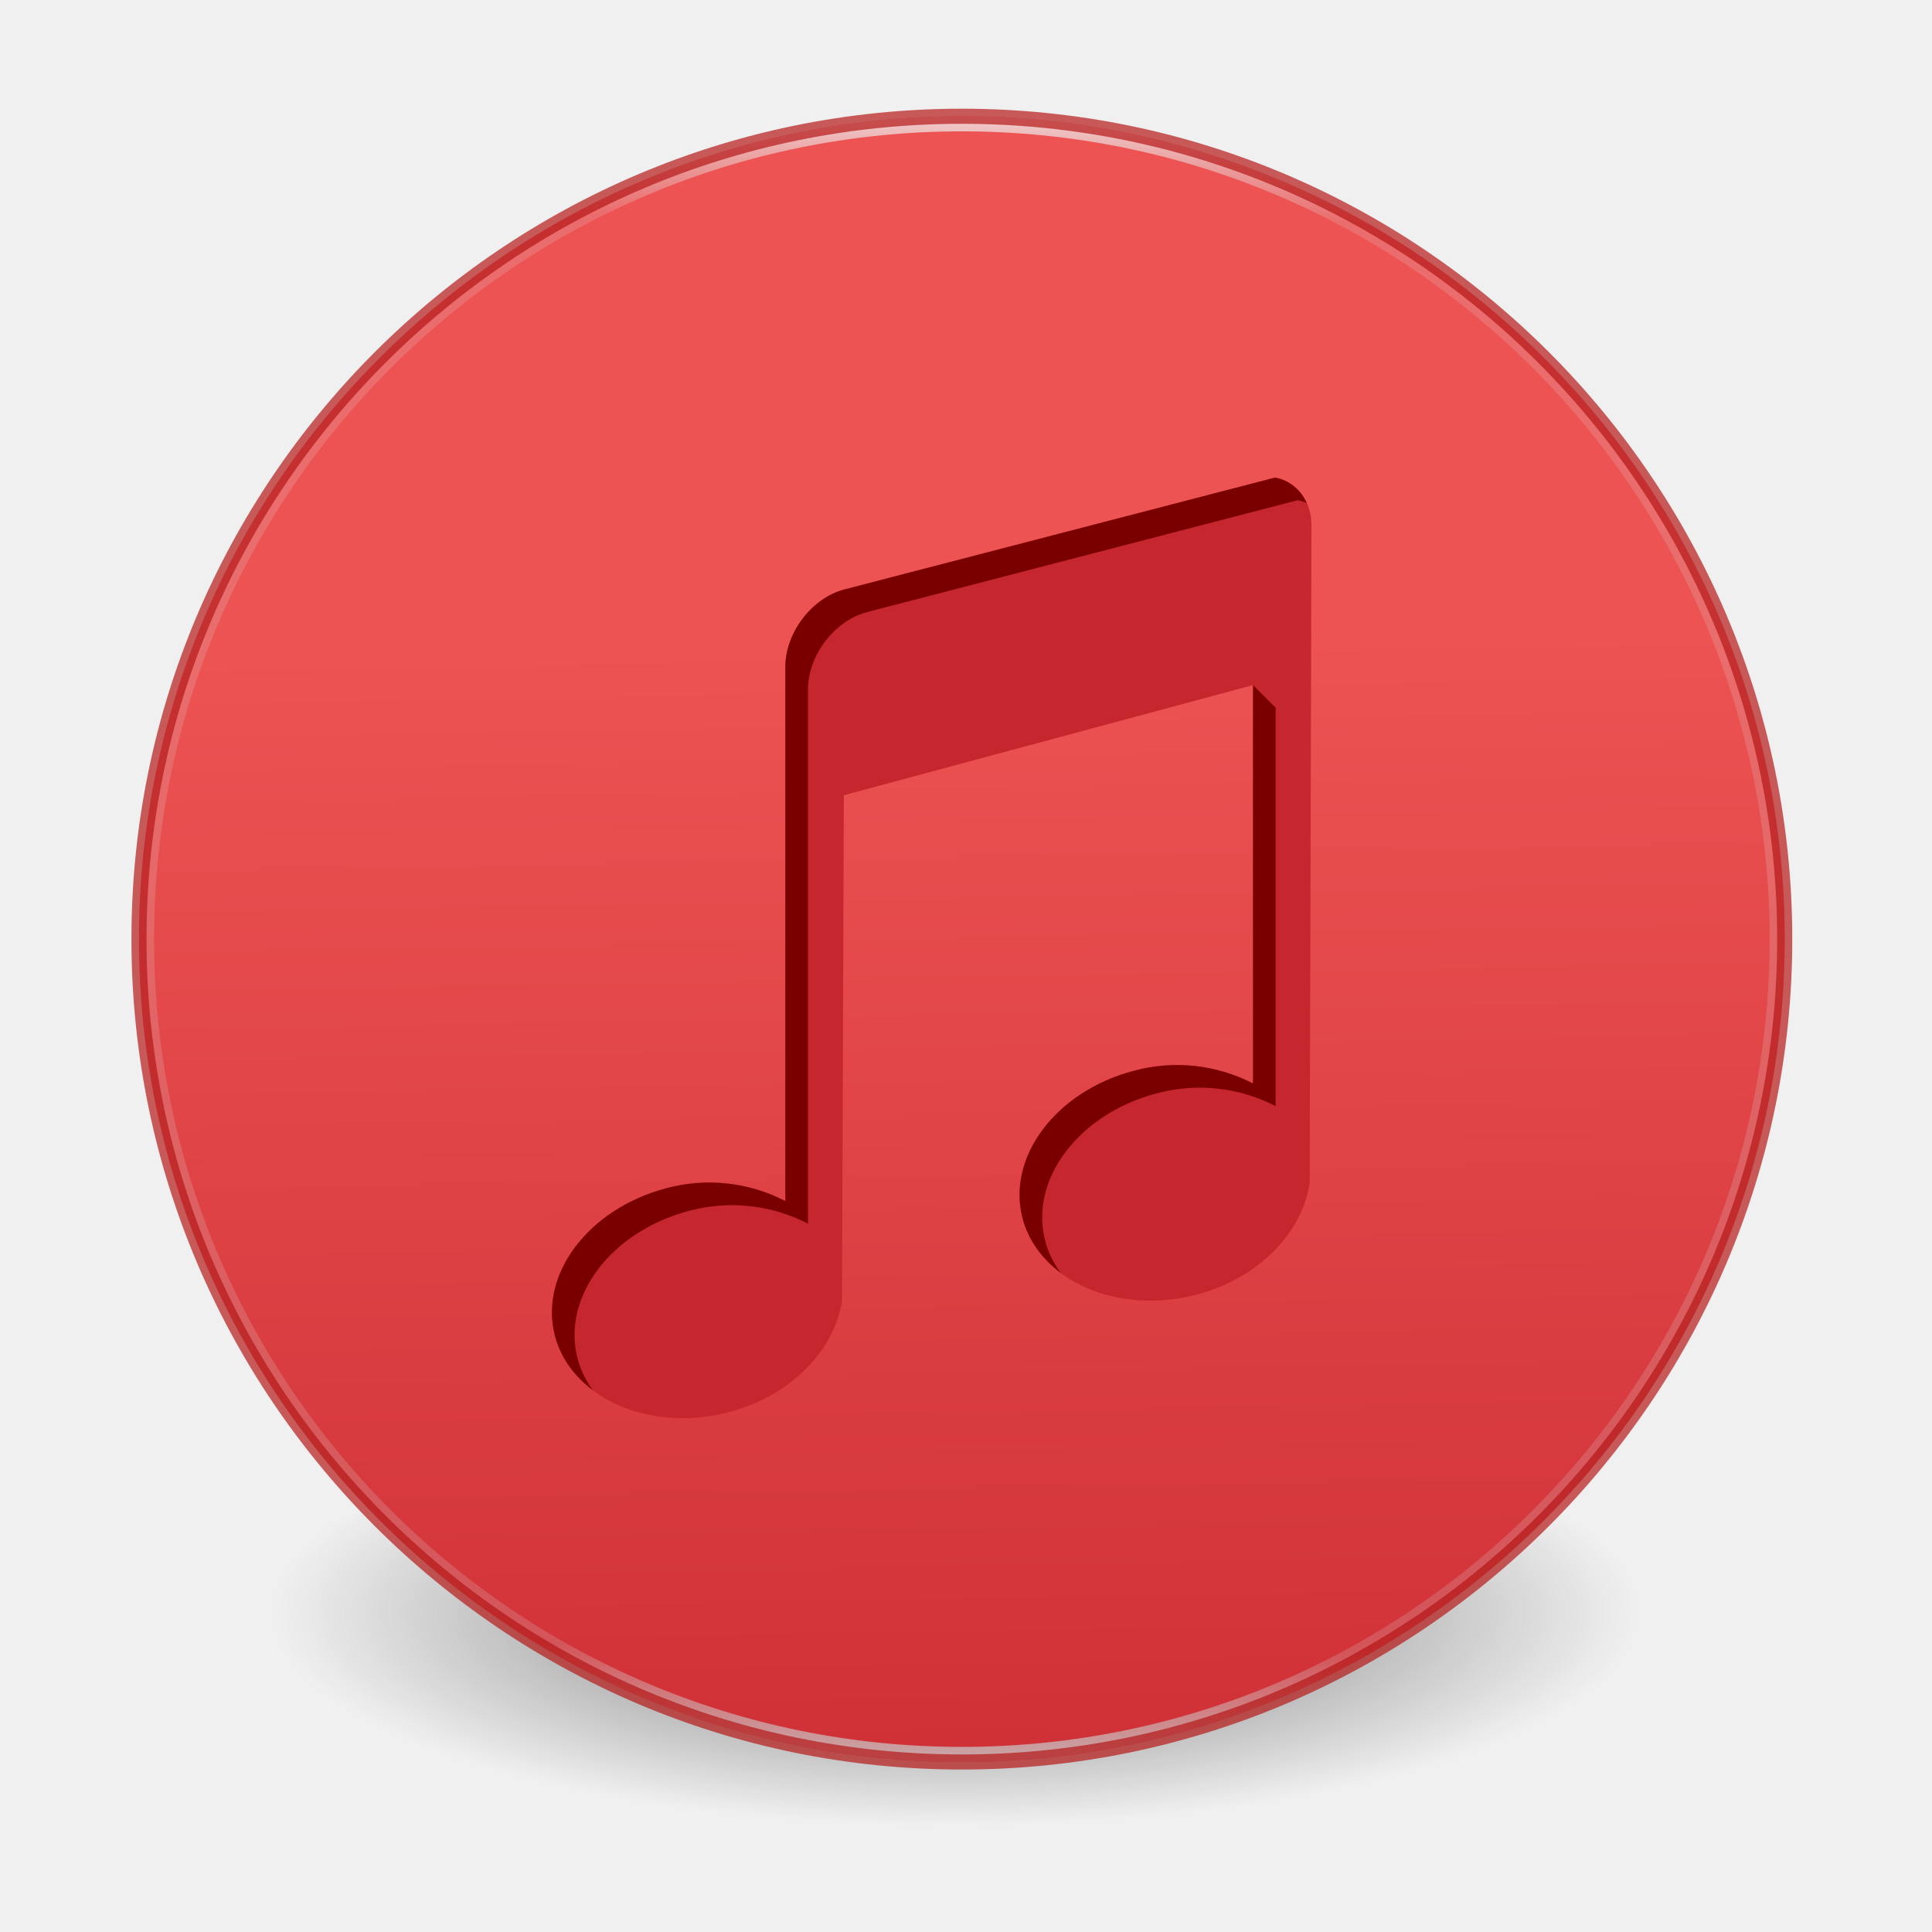
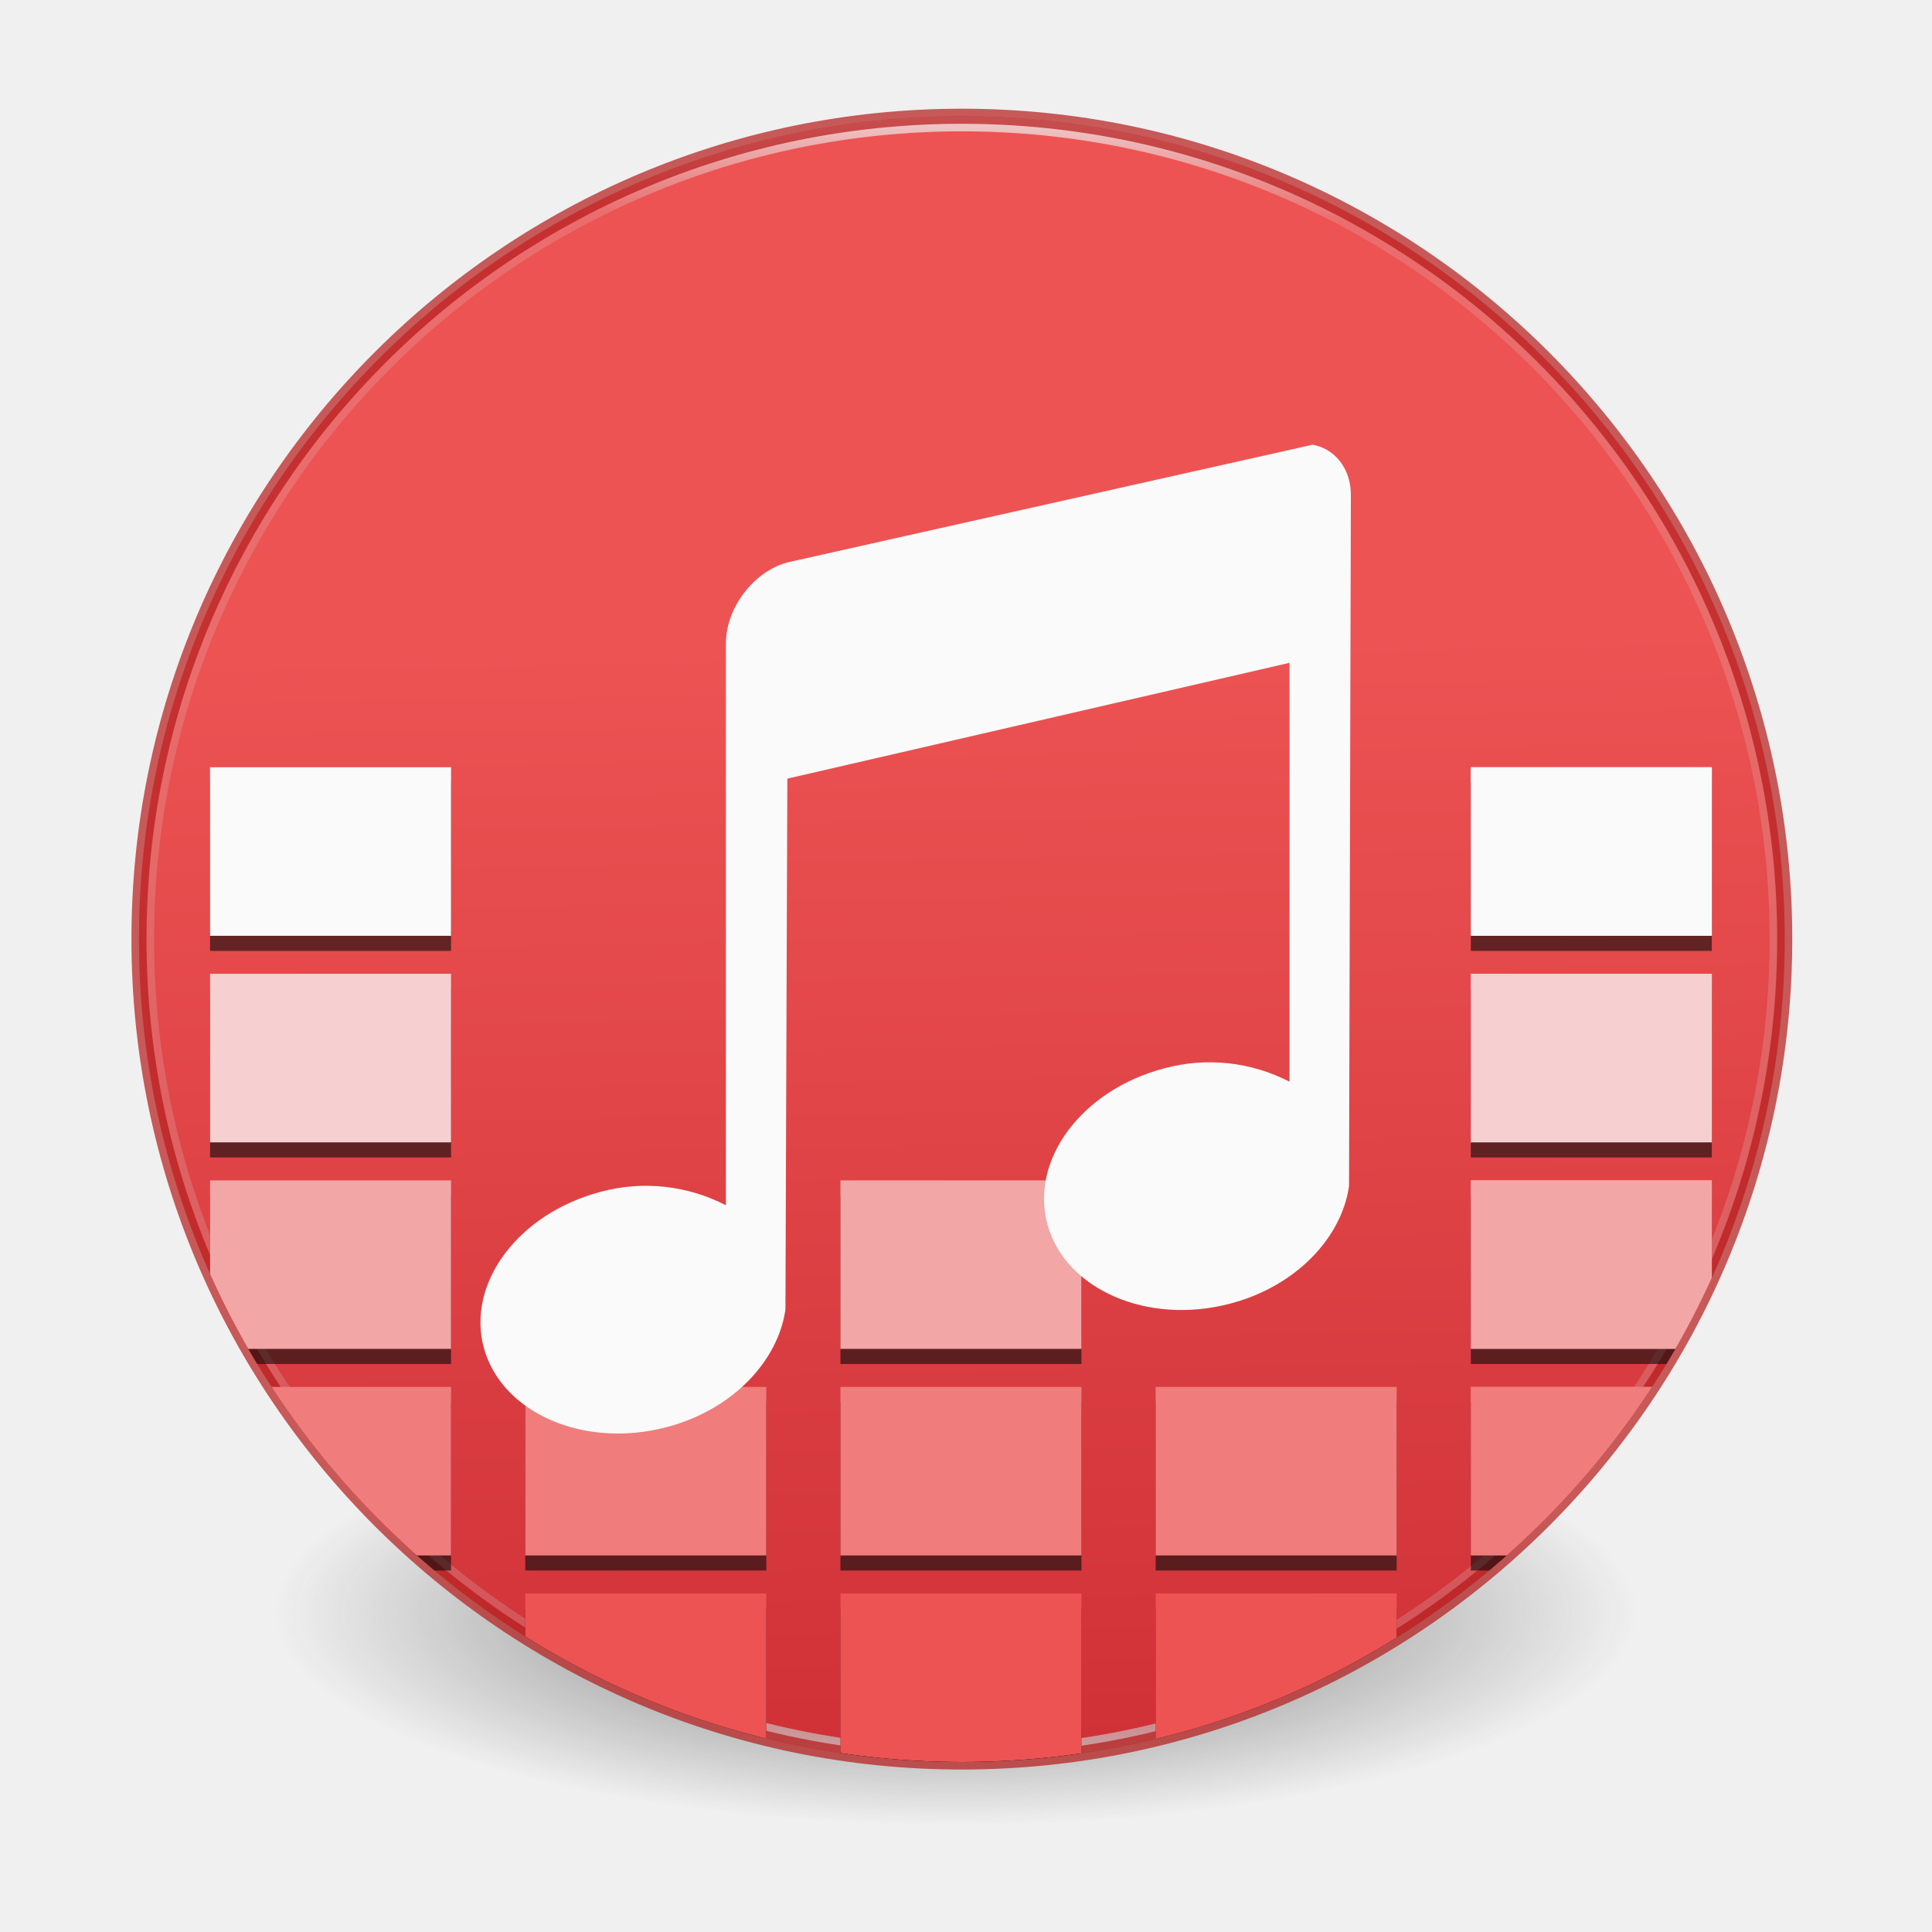
<svg xmlns="http://www.w3.org/2000/svg" xmlns:xlink="http://www.w3.org/1999/xlink" height="128" width="128" version="1.1" id="svg50">
  <defs id="defs32">
    <linearGradient id="linearGradient1023">
      <stop style="stop-color:#f3f3f3;stop-opacity:0.841" offset="0" id="stop1019" />
      <stop id="stop1029" offset="0.069" style="stop-color:#e1e1e1;stop-opacity:0.176" />
      <stop id="stop1027" offset="0.937" style="stop-color:#d6d6d6;stop-opacity:0.206" />
      <stop style="stop-color:#c7c7c7;stop-opacity:0.753" offset="1" id="stop1021" />
    </linearGradient>
    <linearGradient id="linearGradient959">
      <stop style="stop-color:#c6262e;stop-opacity:1" offset="0" id="stop955" />
      <stop style="stop-color:#ed5353;stop-opacity:1" offset="1" id="stop957" />
    </linearGradient>
    <linearGradient gradientTransform="matrix(1.25,0,0,-1.25,-95.37005,-59.90879)" id="g-9" y2="-229.75" gradientUnits="userSpaceOnUse" x2="81.37" y1="-161.75" x1="81.37">
      <stop stop-color="#60d36b" offset="0" id="stop2725" />
      <stop stop-color="#27b43d" offset="1" id="stop2727" />
    </linearGradient>
    <linearGradient gradientTransform="matrix(1.25,0,0,-1.25,-95.37005,-59.90879)" id="g" y2="-229.75" gradientUnits="userSpaceOnUse" x2="81.37" y1="-161.75" x1="81.37">
      <stop stop-color="#60d36b" offset="0" id="stop2720" />
      <stop stop-color="#27b43d" offset="1" id="stop2722" />
    </linearGradient>
    <radialGradient id="asc" fx="-22.446" gradientUnits="userSpaceOnUse" cy="8.26" cx="-19.78" gradientTransform="matrix(0,16,-13.75,-5.5063e-6,178.58,274.47)" r="20">
      <stop stop-color="#ffcd7d" offset="0" id="stop2" />
      <stop stop-color="#fc8f36" offset=".262" id="stop4" />
      <stop stop-color="#e23a0e" offset=".705" id="stop6" />
      <stop stop-color="#ac441f" offset="1" id="stop8" />
    </radialGradient>
    <radialGradient id="a" gradientUnits="userSpaceOnUse" cy="186.17" cx="99.157" gradientTransform="matrix(0.7201966,0,0,0.2250113,-8.114001,64.91993)" r="62.769">
      <stop stop-color="#3d3d3d" offset="0" id="stop11" />
      <stop stop-color="#686868" stop-opacity=".498" offset=".5" id="stop13" />
      <stop stop-color="#686868" stop-opacity="0" offset="1" id="stop15" />
    </radialGradient>
    <linearGradient id="d" y2="53.699" gradientUnits="userSpaceOnUse" x2="64.034" gradientTransform="translate(-2.033506,73.29972)" y1="-49.85" x1="64.775">
      <stop stop-color="#fff" offset="0" id="stop18" />
      <stop stop-color="#fff" stop-opacity=".235" offset=".408" id="stop20" />
      <stop stop-color="#fff" stop-opacity=".157" offset=".841" id="stop22" />
      <stop stop-color="#fff" stop-opacity=".392" offset="1" id="stop24" />
    </linearGradient>
    <linearGradient id="c" y2="34" gradientUnits="userSpaceOnUse" x2="70" y1="-33.37" x1="70" gradientTransform="translate(0,64)">
      <stop stop-color="#fff5ef" offset="0" id="stop27" />
      <stop stop-color="#fef8dd" offset="1" id="stop29" />
    </linearGradient>
    <radialGradient r="27.5" gradientTransform="matrix(0 1.3006 -1.3006 0 94.036 165.84)" cx="32" cy="4.342" gradientUnits="userSpaceOnUse" id="a-3">
      <stop id="stop2380" offset="0" stop-color="#fafafa" />
      <stop id="stop2382" offset="1" stop-color="#e1e1e1" />
    </radialGradient>
    <radialGradient r="55.725" gradientTransform="matrix(3.8645 .00040547 1.7084e-7 3.8688 -78.822 93.571)" cx="27.484" cy="-9.084" gradientUnits="userSpaceOnUse" xlink:href="#a-3" id="radialGradient12065" />
    <radialGradient r="55.725" gradientTransform="matrix(2.9895,0.0078878,-0.0073208,2.7757,-54.839,83.435)" cx="27.391" cy="-47.109" gradientUnits="userSpaceOnUse" xlink:href="#a-3" id="d-6" />
    <linearGradient x1="81.37" y1="-161.75" x2="81.37" gradientUnits="userSpaceOnUse" y2="-229.75" id="g-9-3" gradientTransform="matrix(1.25,0,0,-1.25,-95.37005,-59.90879)">
      <stop id="stop2387" offset="0" stop-color="#60d36b" />
      <stop id="stop2389" offset="1" stop-color="#27b43d" />
    </linearGradient>
    <linearGradient x1="81.37" y1="-154.15" gradientTransform="matrix(1.617,0,0,1.617,-248.4042,149.0079)" x2="81.37" gradientUnits="userSpaceOnUse" y2="-237.35" id="f">
      <stop id="stop2392" offset="0" stop-color="#fff" />
      <stop id="stop2394" offset=".424" stop-opacity=".235" stop-color="#fff" />
      <stop id="stop2396" offset=".821" stop-opacity=".157" stop-color="#fff" />
      <stop id="stop2398" offset="1" stop-opacity=".392" stop-color="#fff" />
    </linearGradient>
    <linearGradient x1="81.37" y1="-237.35" gradientTransform="matrix(0.8075,0,0,-0.8337375,-10.9317,-339.8921)" x2="81.37" gradientUnits="userSpaceOnUse" y2="-154.15" id="e">
      <stop id="stop2401" offset="0" stop-opacity=".322" />
      <stop id="stop2403" offset="1" stop-opacity=".278" />
    </linearGradient>
    <radialGradient r="42.272" gradientTransform="matrix(2.391375,-1.257125e-8,-1.29325e-8,-2.46025,-277.1967,-275.267)" cx="81.37" cy="-154.17" gradientUnits="userSpaceOnUse" xlink:href="#a-3" id="c-7" />
    <radialGradient r="62.769" gradientTransform="matrix(0.6869375,0,0,0.2146125,-151.1279,158.1079)" cx="99.157" cy="186.17" gradientUnits="userSpaceOnUse" id="b">
      <stop id="stop2407" offset="0" stop-color="#3d3d3d" />
      <stop id="stop2409" offset=".5" stop-opacity=".498" stop-color="#686868" />
      <stop id="stop2411" offset="1" stop-opacity="0" stop-color="#686868" />
    </radialGradient>
    <radialGradient r="20" gradientTransform="matrix(-1.1206e-7 3.75 -4.25 -2.503e-7 100.11 -25.612)" cx="6.563" cy="8.26" gradientUnits="userSpaceOnUse" fx="-9.205" id="b-1">
      <stop id="stop2638" offset="0" stop-color="#b1e198" />
      <stop id="stop2640" offset=".308" stop-color="#71c586" />
      <stop id="stop2642" offset=".654" stop-color="#04a171" />
      <stop id="stop2644" offset="1" stop-color="#108562" />
    </radialGradient>
    <radialGradient r="62.769" gradientTransform="matrix(1 0 0 .16667 0 155.14)" cx="99.157" cy="186.17" gradientUnits="userSpaceOnUse" id="a-2">
      <stop id="stop2647" offset="0" stop-color="#3d3d3d" />
      <stop id="stop2649" offset=".5" stop-opacity=".498" stop-color="#686868" />
      <stop id="stop2651" offset="1" stop-opacity="0" stop-color="#686868" />
    </radialGradient>
    <linearGradient x1="64.775" y1="-49.85" gradientTransform="translate(-746.2701,-29.52858)" x2="64.034" gradientUnits="userSpaceOnUse" y2="53.699" id="d-7">
      <stop id="stop2654" offset="0" stop-color="#fff" />
      <stop id="stop2656" offset=".408" stop-opacity=".235" stop-color="#fff" />
      <stop id="stop2658" offset=".841" stop-opacity=".157" stop-color="#fff" />
      <stop id="stop2660" offset="1" stop-opacity=".392" stop-color="#fff" />
    </linearGradient>
    <linearGradient x1="65" y1="-36" x2="65" gradientUnits="userSpaceOnUse" y2="39" id="c-0">
      <stop id="stop2663" offset="0" stop-color="#fff" />
      <stop id="stop2665" offset="1" stop-color="#cee7dd" />
    </linearGradient>
    <linearGradient id="linearGradient4246">
      <stop offset="0" style="stop-color:#ffffff;stop-opacity:1" id="stop4248" />
      <stop offset="0.235" style="stop-color:#ffffff;stop-opacity:0.235" id="stop4250" />
      <stop offset="0.764" style="stop-color:#ffffff;stop-opacity:0.157" id="stop4252" />
      <stop offset="1" style="stop-color:#ffffff;stop-opacity:0.392" id="stop4254" />
    </linearGradient>
    <linearGradient id="linearGradient3242-7-3-8-9-0-2">
      <stop offset="0" style="stop-color:#eef87e;stop-opacity:1" id="stop3244-5-8-5-3-4-4" />
      <stop offset="0.262" style="stop-color:#cde34f;stop-opacity:1" id="stop3246-9-5-1-2-5-3" />
      <stop offset="0.661" style="stop-color:#93b723;stop-opacity:1" id="stop3248-7-2-0-84-2-0" />
      <stop offset="1" style="stop-color:#5a7e0d;stop-opacity:1" id="stop3250-8-2-8-3-3-4" />
    </linearGradient>
    <radialGradient gradientTransform="matrix(0.8232,0.2312,0.2703,-0.9626,-96.2274,-315.3433)" gradientUnits="userSpaceOnUse" id="XMLID_2_-8" fy="-289.913" fx="297.45" r="17.153" cy="-290.592" cx="299.448">
      <stop offset="0" style="stop-color:#000000;stop-opacity:1" id="stop228-2" />
      <stop offset="1" style="stop-color:#000000;stop-opacity:0" id="stop230-7" />
    </radialGradient>
    <linearGradient id="linearGradient2867-449-88-871-390-598-476-591-434-148-57-177-3-8-6">
      <stop offset="0" style="stop-color:#a4a4a4;stop-opacity:1;" id="stop3750-8-9-0" />
      <stop offset="0.262" style="stop-color:#969696;stop-opacity:1;" id="stop3752-3-2-8" />
      <stop offset="0.705" style="stop-color:#8e8e8e;stop-opacity:1;" id="stop3754-7-2-7" />
      <stop offset="1" style="stop-color:#666666;stop-opacity:1;" id="stop3756-9-3-6" />
    </linearGradient>
    <linearGradient id="linearGradient3820-7-2-8-6">
      <stop offset="0" style="stop-color:#3d3d3d;stop-opacity:1" id="stop3822-2-6-5-0" />
      <stop offset="0.5" style="stop-color:#686868;stop-opacity:0.498" id="stop3864-8-7-4-1" />
      <stop offset="1" style="stop-color:#686868;stop-opacity:0" id="stop3824-1-2-6-7" />
    </linearGradient>
    <linearGradient gradientTransform="matrix(2.756756,0,0,2.756756,-133.2519,-67.90556)" gradientUnits="userSpaceOnUse" xlink:href="#linearGradient4246" id="linearGradient5267" y2="44.009" x2="71.204" y1="6.895" x1="71.204" />
    <radialGradient gradientTransform="matrix(0,3.502786,-3.309041,-4.0448548e-8,92.4591,-62.01536)" gradientUnits="userSpaceOnUse" xlink:href="#linearGradient3242-7-3-8-9-0-2" id="radialGradient5270" fy="8.599" fx="8.895" r="20" cy="8.45" cx="18.164" />
    <linearGradient gradientTransform="matrix(0.1779603,0,0,0.1495412,216.7126,-67.15218)" gradientUnits="userSpaceOnUse" xlink:href="#XMLID_2_-8" id="linearGradient5275" y2="375.619" x2="-474.685" y1="539.41" x1="-1085.959" />
    <radialGradient gradientTransform="matrix(-1.7030133e-7,2.798635,-2.636719,-1.9276587e-7,86.77997,-49.34197)" gradientUnits="userSpaceOnUse" xlink:href="#linearGradient2867-449-88-871-390-598-476-591-434-148-57-177-3-8" id="radialGradient5279" fy="8.45" fx="-0.123" r="20" cy="8.45" cx="15.645" />
    <radialGradient gradientTransform="matrix(1,0,0,0.1666667,0,155.1422)" gradientUnits="userSpaceOnUse" xlink:href="#linearGradient3820-7-2-8-6" id="radialGradient5282" fy="186.171" fx="99.157" r="62.769" cy="186.171" cx="99.157" />
    <radialGradient gradientTransform="matrix(1,0,0,0.1666667,0,155.1422)" gradientUnits="userSpaceOnUse" xlink:href="#linearGradient3820-7-2-8-6" id="radialGradient5015" fy="186.171" fx="99.157" r="62.769" cy="186.171" cx="99.157" />
    <radialGradient gradientTransform="matrix(-9.6613255e-8,1.587687,-1.495831,-1.0935756e-7,44.6396,2.874339)" gradientUnits="userSpaceOnUse" xlink:href="#linearGradient2867-449-88-871-390-598-476-591-434-148-57-177-3-8" id="radialGradient5007" fy="8.45" fx="-0.223" r="20" cy="8.45" cx="15.645" />
    <linearGradient id="linearGradient2867-449-88-871-390-598-476-591-434-148-57-177-3-8">
      <stop offset="0" style="stop-color:#8de53e;stop-opacity:1;" id="stop3750-8-9" />
      <stop offset="0.262" style="stop-color:#95de55;stop-opacity:1;" id="stop3752-3-2" />
      <stop offset="0.705" style="stop-color:#82de31;stop-opacity:1;" id="stop3754-7-2" />
      <stop offset="1" style="stop-color:#60cc00;stop-opacity:1;" id="stop3756-9-3" />
    </linearGradient>
    <linearGradient gradientUnits="userSpaceOnUse" y2="61.89" x2="31.972" y1="3.884" x1="31.972" id="linearGradient3796" xlink:href="#linearGradient4806" />
    <linearGradient id="linearGradient4806">
      <stop offset="0" style="stop-color:#ffffff;stop-opacity:1" id="stop4808" />
      <stop offset="0.424" style="stop-color:#ffffff;stop-opacity:0.235" id="stop4810" />
      <stop offset="0.821" style="stop-color:#ffffff;stop-opacity:0.157" id="stop4812" />
      <stop offset="1" style="stop-color:#ffffff;stop-opacity:0.392" id="stop4814" />
    </linearGradient>
    <radialGradient r="20" gradientTransform="matrix(0,16,-13.75,-5.5063e-6,27.38492,278.5399)" cx="-19.78" cy="8.26" gradientUnits="userSpaceOnUse" fx="-22.446" id="b-6">
      <stop id="stop1131" offset="0" stop-color="#ffcd7d" />
      <stop id="stop1133" offset=".262" stop-color="#fc8f36" />
      <stop id="stop1135" offset=".705" stop-color="#e23a0e" />
      <stop id="stop1137" offset="1" stop-color="#ac441f" />
    </radialGradient>
    <radialGradient r="62.769" gradientTransform="matrix(0.68694,0,0,0.214621,-750.2918,-24.4548)" cx="99.157" cy="186.17" gradientUnits="userSpaceOnUse" id="a-7">
      <stop id="stop1140" offset="0" stop-color="#3d3d3d" />
      <stop id="stop1142" offset=".5" stop-opacity=".498" stop-color="#686868" />
      <stop id="stop1144" offset="1" stop-opacity="0" stop-color="#686868" />
    </radialGradient>
    <linearGradient x1="70" y1="-33.37" x2="70" gradientUnits="userSpaceOnUse" y2="34" id="c-3" gradientTransform="translate(-659.5751,52.11802)">
      <stop id="stop1156" offset="0" stop-color="#fff5ef" />
      <stop id="stop1158" offset="1" stop-color="#fef8dd" />
    </linearGradient>
    <linearGradient xlink:href="#linearGradient959" id="linearGradient961" x1="65.913" y1="139.161" x2="64.196" y2="42.526" gradientUnits="userSpaceOnUse" />
    <linearGradient xlink:href="#linearGradient1023" id="linearGradient1025" x1="65.417" y1="7.025" x2="64.028" y2="116.126" gradientUnits="userSpaceOnUse" />
    <mask maskUnits="userSpaceOnUse" id="mask1037">
      <path style="color:#000000;opacity:1;fill:#ffffff;fill-opacity:1;stroke:none;stroke-width:1.048;stroke-opacity:1" d="m 63.725,7.702 c -30.081,0 -54.517,24.436 -54.517,54.517 0,30.081 24.436,54.517 54.517,54.517 30.081,0 54.517,-24.436 54.517,-54.517 0,-30.081 -24.436,-54.517 -54.517,-54.517 z" id="path1039" />
    </mask>
+     <mask id="mask8136" maskUnits="userSpaceOnUse">
+       <path d="m 196.614,13.069 c -30.576,0 -55.592,24.884 -55.592,55.297 0,30.413 25.016,55.297 55.592,55.297 30.576,0 55.592,-24.884 55.592,-55.297 0,-30.413 -24.738,-55.297 -55.592,-55.297" id="path8138" style="clip-rule:evenodd;display:inline;fill:#ffffff;fill-opacity:1;fill-rule:evenodd;stroke:none;stroke-width:2;stroke-miterlimit:4;stroke-dasharray:none;stroke-opacity:0.682" />
+     </mask>
+     <mask maskUnits="userSpaceOnUse" id="mask3664">
+       <path style="color:#000000;display:inline;opacity:1;fill:#ffffff;fill-opacity:1;stroke:none;stroke-width:1.048;stroke-opacity:1" d="m 63.725,7.702 c -30.081,0 -54.517,24.436 -54.517,54.517 0,30.081 24.436,54.517 54.517,54.517 30.081,0 54.517,-24.436 54.517,-54.517 0,-30.081 -24.436,-54.517 -54.517,-54.517 z" id="path3666" />
+     </mask>
+     <mask maskUnits="userSpaceOnUse" id="mask3668">
+       <path style="color:#000000;display:inline;opacity:1;fill:#ffffff;fill-opacity:1;stroke:none;stroke-width:1.048;stroke-opacity:1" d="m 63.725,7.702 c -30.081,0 -54.517,24.436 -54.517,54.517 0,30.081 24.436,54.517 54.517,54.517 30.081,0 54.517,-24.436 54.517,-54.517 0,-30.081 -24.436,-54.517 -54.517,-54.517 z" id="path3670" />
+     </mask>
+     <mask maskUnits="userSpaceOnUse" id="mask3672">
+       <path style="color:#000000;display:inline;opacity:1;fill:#ffffff;fill-opacity:1;stroke:none;stroke-width:1.048;stroke-opacity:1" d="m 63.725,7.702 c -30.081,0 -54.517,24.436 -54.517,54.517 0,30.081 24.436,54.517 54.517,54.517 30.081,0 54.517,-24.436 54.517,-54.517 0,-30.081 -24.436,-54.517 -54.517,-54.517 z" id="path3674" />
+     </mask>
+     <mask maskUnits="userSpaceOnUse" id="mask3680">
+       <path style="color:#000000;display:inline;opacity:1;fill:#ffffff;fill-opacity:1;stroke:none;stroke-width:1.048;stroke-opacity:1" d="m 63.725,7.702 c -30.081,0 -54.517,24.436 -54.517,54.517 0,30.081 24.436,54.517 54.517,54.517 30.081,0 54.517,-24.436 54.517,-54.517 0,-30.081 -24.436,-54.517 -54.517,-54.517 z" id="path3682" />
+     </mask>
+     <mask maskUnits="userSpaceOnUse" id="mask3743">
+       <path id="path3745" d="m 63.725,7.702 c -30.081,0 -54.517,24.436 -54.517,54.517 0,30.081 24.436,54.517 54.517,54.517 30.081,0 54.517,-24.436 54.517,-54.517 0,-30.081 -24.436,-54.517 -54.517,-54.517 z" style="color:#000000;display:inline;opacity:1;fill:#ffffff;fill-opacity:1;stroke:none;stroke-width:1.048;stroke-opacity:1" />
+     </mask>
+     <mask maskUnits="userSpaceOnUse" id="mask3747">
+       <path id="path3749" d="m 63.725,7.702 c -30.081,0 -54.517,24.436 -54.517,54.517 0,30.081 24.436,54.517 54.517,54.517 30.081,0 54.517,-24.436 54.517,-54.517 0,-30.081 -24.436,-54.517 -54.517,-54.517 z" style="color:#000000;display:inline;opacity:1;fill:#ffffff;fill-opacity:1;stroke:none;stroke-width:1.048;stroke-opacity:1" />
+     </mask>
+     <mask maskUnits="userSpaceOnUse" id="mask3751">
+       <path id="path3753" d="m 63.725,7.702 c -30.081,0 -54.517,24.436 -54.517,54.517 0,30.081 24.436,54.517 54.517,54.517 30.081,0 54.517,-24.436 54.517,-54.517 0,-30.081 -24.436,-54.517 -54.517,-54.517 z" style="color:#000000;display:inline;opacity:1;fill:#ffffff;fill-opacity:1;stroke:none;stroke-width:1.048;stroke-opacity:1" />
+     </mask>
+     <mask maskUnits="userSpaceOnUse" id="mask10609">
+       <path style="color:#000000;display:inline;opacity:1;fill:#ffffff;fill-opacity:1;stroke:none;stroke-width:1.048;stroke-opacity:1" d="m 63.725,7.702 c -30.081,0 -54.517,24.436 -54.517,54.517 0,30.081 24.436,54.517 54.517,54.517 30.081,0 54.517,-24.436 54.517,-54.517 0,-30.081 -24.436,-54.517 -54.517,-54.517 z" id="path10611" />
+     </mask>
+     <mask maskUnits="userSpaceOnUse" id="mask10613">
+       <path style="color:#000000;display:inline;opacity:1;fill:#ffffff;fill-opacity:1;stroke:none;stroke-width:1.048;stroke-opacity:1" d="m 63.725,7.702 c -30.081,0 -54.517,24.436 -54.517,54.517 0,30.081 24.436,54.517 54.517,54.517 30.081,0 54.517,-24.436 54.517,-54.517 0,-30.081 -24.436,-54.517 -54.517,-54.517 z" id="path10615" />
+     </mask>
+     <mask maskUnits="userSpaceOnUse" id="mask10617">
+       <path style="color:#000000;display:inline;opacity:1;fill:#ffffff;fill-opacity:1;stroke:none;stroke-width:1.048;stroke-opacity:1" d="m 63.725,7.702 c -30.081,0 -54.517,24.436 -54.517,54.517 0,30.081 24.436,54.517 54.517,54.517 30.081,0 54.517,-24.436 54.517,-54.517 0,-30.081 -24.436,-54.517 -54.517,-54.517 z" id="path10619" />
+     </mask>
+     <mask maskUnits="userSpaceOnUse" id="mask10621">
+       <path style="color:#000000;display:inline;opacity:1;fill:#ffffff;fill-opacity:1;stroke:none;stroke-width:1.048;stroke-opacity:1" d="m 63.725,7.702 c -30.081,0 -54.517,24.436 -54.517,54.517 0,30.081 24.436,54.517 54.517,54.517 30.081,0 54.517,-24.436 54.517,-54.517 0,-30.081 -24.436,-54.517 -54.517,-54.517 z" id="path10623" />
+     </mask>
+     <mask maskUnits="userSpaceOnUse" id="mask10625">
+       <path style="color:#000000;display:inline;opacity:1;fill:#ffffff;fill-opacity:1;stroke:none;stroke-width:1.048;stroke-opacity:1" d="m 63.725,7.702 c -30.081,0 -54.517,24.436 -54.517,54.517 0,30.081 24.436,54.517 54.517,54.517 30.081,0 54.517,-24.436 54.517,-54.517 0,-30.081 -24.436,-54.517 -54.517,-54.517 z" id="path10627" />
+     </mask>
  </defs>
-   <path style="fill:url(#a);stroke-width:0.986" id="path34" d="m 108.507,106.812 a 45.207,14.124 0 1 1 -90.413,0 45.207,14.124 0 1 1 90.413,0 z" />
-   <path id="path36" d="m 63.725,7.702 c -30.081,0 -54.517,24.436 -54.517,54.517 0,30.081 24.436,54.517 54.517,54.517 30.081,0 54.517,-24.436 54.517,-54.517 0,-30.081 -24.436,-54.517 -54.517,-54.517 z" style="color:#000000;opacity:1;fill:url(#linearGradient961);fill-opacity:1;stroke:none;stroke-width:1.048;stroke-opacity:1" />
-   <g id="g934" transform="matrix(1.047543,0,0,1.052876,-1.930873,-3.034822)" style="fill:#c6262e">
-     <path id="path2355" style="color:#bebebe;overflow:visible;fill:#c6262e;fill-opacity:1;stroke-width:3.697;marker:none" overflow="visible" d="m 82.482,32.936 -27.271,7.047 c -2.048,0.551 -3.697,2.736 -3.697,4.854 v 33.623 a 10.5,10.5 0 0 0 -7.505,-0.813 c -4.991,1.298 -8.119,5.49 -7.051,9.361 1.072,3.871 5.986,6.034 10.977,4.736 3.978,-1.035 6.725,-3.96 7.162,-7.047 l 0.115,-31.774 25.881,-6.932 v 25.071 a 10.5,10.5 0 0 0 -7.509,-0.806 c -4.991,1.294 -8.119,5.487 -7.047,9.358 1.068,3.871 5.986,6.034 10.973,4.736 3.982,-1.035 6.729,-3.96 7.165,-7.047 l 0.111,-41.365 c 0,-1.59 -0.98,-2.777 -2.307,-3.002 z" />
+   <g id="layer1" />
+   <g id="layer2" style="display:inline">
+     <path style="fill:url(#a);stroke-width:0.986" id="path34" d="m 108.507,106.812 a 45.207,14.124 0 1 1 -90.413,0 45.207,14.124 0 1 1 90.413,0 z" />
+     <path id="path36" d="m 63.725,7.702 c -30.081,0 -54.517,24.436 -54.517,54.517 0,30.081 24.436,54.517 54.517,54.517 30.081,0 54.517,-24.436 54.517,-54.517 0,-30.081 -24.436,-54.517 -54.517,-54.517 z" style="color:#000000;opacity:1;fill:url(#linearGradient961);fill-opacity:1;stroke:none;stroke-width:1.048;stroke-opacity:1" />
+     <path style="color:#000000;opacity:1;fill:none;fill-opacity:1;stroke:url(#linearGradient1025);stroke-width:2;stroke-miterlimit:4;stroke-dasharray:none;stroke-opacity:1" d="m 63.725,7.702 c -30.081,0 -54.517,24.436 -54.517,54.517 0,30.081 24.436,54.517 54.517,54.517 30.081,0 54.517,-24.436 54.517,-54.517 0,-30.081 -24.436,-54.517 -54.517,-54.517 z" id="path1017" mask="url(#mask1037)" />
+     <path style="color:#000000;opacity:1;fill:none;fill-opacity:1;stroke:#b51414;stroke-width:1;stroke-miterlimit:4;stroke-dasharray:none;stroke-opacity:0.682" d="m 63.725,7.702 c -30.081,0 -54.517,24.436 -54.517,54.517 0,30.081 24.436,54.517 54.517,54.517 30.081,0 54.517,-24.436 54.517,-54.517 0,-30.081 -24.436,-54.517 -54.517,-54.517 z" id="path1031" />
  </g>
-   <path style="color:#bebebe;overflow:visible;fill:#7a0000;fill-opacity:1;stroke-width:3.883;marker:none" d="m 84.468,31.643 -28.562,7.42 c -2.146,0.58 -3.873,2.881 -3.873,5.111 v 35.4 c -2.425,-1.256 -5.227,-1.561 -7.863,-0.857 -5.229,1.366 -8.504,5.782 -7.385,9.857 0.392,1.423 1.281,2.618 2.486,3.523 -0.444,-0.609 -0.783,-1.285 -0.986,-2.023 -1.119,-4.076 2.156,-8.491 7.385,-9.857 2.636,-0.704 5.439,-0.398 7.863,0.857 V 45.674 c 0,-2.231 1.727,-4.531 3.873,-5.111 l 28.562,-7.42 h 0.002 0.002 c 0.21,0.036 0.409,0.103 0.6,0.184 -0.403,-0.897 -1.165,-1.523 -2.1,-1.684 h -0.002 z m 0.047,15.246 -1.499,-1.501 -6.75e-4,1.905 v 24.492 c -2.426,-1.254 -5.229,-1.557 -7.865,-0.85 -5.229,1.362 -8.506,5.778 -7.383,9.854 0.391,1.423 1.282,2.618 2.486,3.523 -0.444,-0.609 -0.784,-1.285 -0.986,-2.023 -1.123,-4.076 2.154,-8.491 7.383,-9.854 2.636,-0.707 5.439,-0.404 7.865,0.85 z" id="path963" />
-   <path style="color:#000000;opacity:1;fill:none;fill-opacity:1;stroke:url(#linearGradient1025);stroke-width:2;stroke-opacity:1;stroke-miterlimit:4;stroke-dasharray:none" d="m 63.725,7.702 c -30.081,0 -54.517,24.436 -54.517,54.517 0,30.081 24.436,54.517 54.517,54.517 30.081,0 54.517,-24.436 54.517,-54.517 0,-30.081 -24.436,-54.517 -54.517,-54.517 z" id="path1017" mask="url(#mask1037)" />
-   <path style="color:#000000;opacity:1;fill:none;fill-opacity:1;stroke:#b51414;stroke-width:1;stroke-opacity:0.682;stroke-miterlimit:4;stroke-dasharray:none" d="m 63.725,7.702 c -30.081,0 -54.517,24.436 -54.517,54.517 0,30.081 24.436,54.517 54.517,54.517 30.081,0 54.517,-24.436 54.517,-54.517 0,-30.081 -24.436,-54.517 -54.517,-54.517 z" id="path1031" />
+   <g id="layer4">
+     <g id="g3898" mask="url(#mask10625)">
+       <g mask="none" id="g3849" style="opacity:0.6;fill:#0a0a0a;fill-opacity:1" transform="translate(-83.52941,1.00009)">
+         <path id="path3839" style="opacity:1;fill:#0a0a0a;fill-opacity:1;fill-rule:evenodd;stroke:none;stroke-width:1.135;stroke-linecap:round;stroke-linejoin:round;stroke-miterlimit:4;stroke-dasharray:none;stroke-dashoffset:0;stroke-opacity:0.277;paint-order:markers fill stroke" d="m 97.446,105.571 c 0,0 3.992,0 7.984,0 3.992,0 7.984,0 7.984,0 0,0 0,11.166 0,11.166 0,0 -15.967,0 -15.967,0 0,0 0,-11.166 0,-11.166" />
+         <path id="path3841" style="opacity:1;fill:#0a0a0a;fill-opacity:1;fill-rule:evenodd;stroke:none;stroke-width:1.135;stroke-linecap:round;stroke-linejoin:round;stroke-miterlimit:4;stroke-dasharray:none;stroke-dashoffset:0;stroke-opacity:0.277;paint-order:markers fill stroke" d="m 97.446,91.886 c 0,0 6.986,0 9.98,0 2.994,0 5.988,0 5.988,0 0,0 0,11.166 0,11.166 0,0 -15.967,0 -15.967,0 0,0 0,-11.166 0,-11.166" />
+         <path id="path3843" style="opacity:1;fill:#0a0a0a;fill-opacity:1;fill-rule:evenodd;stroke:none;stroke-width:1.135;stroke-linecap:round;stroke-linejoin:round;stroke-miterlimit:4;stroke-dasharray:none;stroke-dashoffset:0;stroke-opacity:0.277;paint-order:markers fill stroke" d="m 97.446,78.202 c 0,0 9.98,0 11.975,0 1.996,0 3.992,0 3.992,0 0,0 0,11.166 0,11.166 0,0 -15.967,0 -15.967,0 0,0 0,-11.166 0,-11.166" />
+         <path id="path3845" style="opacity:1;fill:#0a0a0a;fill-opacity:1;fill-rule:evenodd;stroke:none;stroke-width:1.135;stroke-linecap:round;stroke-linejoin:round;stroke-miterlimit:4;stroke-dasharray:none;stroke-dashoffset:0;stroke-opacity:0.277;paint-order:markers fill stroke" d="m 97.446,64.517 c 0,0 12.973,0 13.971,0 0.998,0 1.996,0 1.996,0 0,0 0,11.166 0,11.166 0,0 -15.967,0 -15.967,0 0,0 0,-11.166 0,-11.166" />
+         <path id="path3847" style="opacity:1;fill:#0a0a0a;fill-opacity:1;fill-rule:evenodd;stroke:none;stroke-width:1.135;stroke-linecap:round;stroke-linejoin:round;stroke-miterlimit:4;stroke-dasharray:none;stroke-dashoffset:0;stroke-opacity:0.277;paint-order:markers fill stroke" d="m 97.446,50.833 c 0,0 15.967,0 15.967,0 0,0 0,0 0,0 0,0 0,11.166 0,11.166 0,0 -15.967,0 -15.967,0 0,0 0,-11.166 0,-11.166" />
+       </g>
+       <g mask="none" id="g3741">
+         <path d="m 13.916,105.571 c 0,0 3.992,0 7.984,0 3.992,0 7.984,0 7.984,0 0,0 0,11.166 0,11.166 0,0 -15.967,0 -15.967,0 0,0 0,-11.166 0,-11.166" style="opacity:1;fill:#ed5353;fill-opacity:1;fill-rule:evenodd;stroke:none;stroke-width:1.135;stroke-linecap:round;stroke-linejoin:round;stroke-miterlimit:4;stroke-dasharray:none;stroke-dashoffset:0;stroke-opacity:0.277;paint-order:markers fill stroke" id="path3396" />
+         <path d="m 13.916,91.886 c 0,0 6.986,0 9.98,0 2.994,0 5.988,0 5.988,0 0,0 0,11.166 0,11.166 0,0 -15.967,0 -15.967,0 0,0 0,-11.166 0,-11.166" style="opacity:1;fill:#f07c7c;fill-opacity:1;fill-rule:evenodd;stroke:none;stroke-width:1.135;stroke-linecap:round;stroke-linejoin:round;stroke-miterlimit:4;stroke-dasharray:none;stroke-dashoffset:0;stroke-opacity:0.277;paint-order:markers fill stroke" id="path3398" />
+         <path d="m 13.916,78.202 c 0,0 9.98,0 11.975,0 1.996,0 3.992,0 3.992,0 0,0 0,11.166 0,11.166 0,0 -15.967,0 -15.967,0 0,0 0,-11.166 0,-11.166" style="opacity:1;fill:#f3a6a6;fill-opacity:1;fill-rule:evenodd;stroke:none;stroke-width:1.135;stroke-linecap:round;stroke-linejoin:round;stroke-miterlimit:4;stroke-dasharray:none;stroke-dashoffset:0;stroke-opacity:0.277;paint-order:markers fill stroke" id="path3400" />
+         <path d="m 13.916,64.517 c 0,0 12.973,0 13.971,0 0.998,0 1.996,0 1.996,0 0,0 0,11.166 0,11.166 0,0 -15.967,0 -15.967,0 0,0 0,-11.166 0,-11.166" style="opacity:1;fill:#f6d0d0;fill-opacity:1;fill-rule:evenodd;stroke:none;stroke-width:1.135;stroke-linecap:round;stroke-linejoin:round;stroke-miterlimit:4;stroke-dasharray:none;stroke-dashoffset:0;stroke-opacity:0.277;paint-order:markers fill stroke" id="path3402" />
+         <path d="m 13.916,50.833 c 0,0 15.967,0 15.967,0 0,0 0,0 0,0 0,0 0,11.166 0,11.166 0,0 -15.967,0 -15.967,0 0,0 0,-11.166 0,-11.166" style="opacity:1;fill:#fafafa;fill-opacity:1;fill-rule:evenodd;stroke:none;stroke-width:1.135;stroke-linecap:round;stroke-linejoin:round;stroke-miterlimit:4;stroke-dasharray:none;stroke-dashoffset:0;stroke-opacity:0.277;paint-order:markers fill stroke" id="path3404" />
+       </g>
+     </g>
+     <g id="g3918" mask="url(#mask10621)">
+       <g id="g3792" mask="none">
+         <path d="m 97.446,105.571 c 0,0 3.992,0 7.984,0 3.992,0 7.984,0 7.984,0 0,0 0,11.166 0,11.166 0,0 -15.967,0 -15.967,0 0,0 0,-11.166 0,-11.166" style="opacity:1;fill:#ed5353;fill-opacity:1;fill-rule:evenodd;stroke:none;stroke-width:1.135;stroke-linecap:round;stroke-linejoin:round;stroke-miterlimit:4;stroke-dasharray:none;stroke-dashoffset:0;stroke-opacity:0.277;paint-order:markers fill stroke" id="path3782" />
+         <path d="m 97.446,91.886 c 0,0 6.986,0 9.98,0 2.994,0 5.988,0 5.988,0 0,0 0,11.166 0,11.166 0,0 -15.967,0 -15.967,0 0,0 0,-11.166 0,-11.166" style="opacity:1;fill:#f07c7c;fill-opacity:1;fill-rule:evenodd;stroke:none;stroke-width:1.135;stroke-linecap:round;stroke-linejoin:round;stroke-miterlimit:4;stroke-dasharray:none;stroke-dashoffset:0;stroke-opacity:0.277;paint-order:markers fill stroke" id="path3784" />
+         <path d="m 97.446,78.202 c 0,0 9.98,0 11.975,0 1.996,0 3.992,0 3.992,0 0,0 0,11.166 0,11.166 0,0 -15.967,0 -15.967,0 0,0 0,-11.166 0,-11.166" style="opacity:1;fill:#f3a6a6;fill-opacity:1;fill-rule:evenodd;stroke:none;stroke-width:1.135;stroke-linecap:round;stroke-linejoin:round;stroke-miterlimit:4;stroke-dasharray:none;stroke-dashoffset:0;stroke-opacity:0.277;paint-order:markers fill stroke" id="path3786" />
+         <path d="m 97.446,64.517 c 0,0 12.973,0 13.971,0 0.998,0 1.996,0 1.996,0 0,0 0,11.166 0,11.166 0,0 -15.967,0 -15.967,0 0,0 0,-11.166 0,-11.166" style="opacity:1;fill:#f6d0d0;fill-opacity:1;fill-rule:evenodd;stroke:none;stroke-width:1.135;stroke-linecap:round;stroke-linejoin:round;stroke-miterlimit:4;stroke-dasharray:none;stroke-dashoffset:0;stroke-opacity:0.277;paint-order:markers fill stroke" id="path3788" />
+         <path d="m 97.446,50.833 c 0,0 15.967,0 15.967,0 0,0 0,0 0,0 0,0 0,11.166 0,11.166 0,0 -15.967,0 -15.967,0 0,0 0,-11.166 0,-11.166" style="opacity:1;fill:#fafafa;fill-opacity:1;fill-rule:evenodd;stroke:none;stroke-width:1.135;stroke-linecap:round;stroke-linejoin:round;stroke-miterlimit:4;stroke-dasharray:none;stroke-dashoffset:0;stroke-opacity:0.277;paint-order:markers fill stroke" id="path3790" />
+       </g>
+       <g transform="translate(0,1.00009)" style="opacity:0.6;fill:#0a0a0a;fill-opacity:1" id="g3780" mask="none">
+         <path d="m 97.446,105.571 c 0,0 3.992,0 7.984,0 3.992,0 7.984,0 7.984,0 0,0 0,11.166 0,11.166 0,0 -15.967,0 -15.967,0 0,0 0,-11.166 0,-11.166" style="opacity:1;fill:#0a0a0a;fill-opacity:1;fill-rule:evenodd;stroke:none;stroke-width:1.135;stroke-linecap:round;stroke-linejoin:round;stroke-miterlimit:4;stroke-dasharray:none;stroke-dashoffset:0;stroke-opacity:0.277;paint-order:markers fill stroke" id="path3770" />
+         <path d="m 97.446,91.886 c 0,0 6.986,0 9.98,0 2.994,0 5.988,0 5.988,0 0,0 0,11.166 0,11.166 0,0 -15.967,0 -15.967,0 0,0 0,-11.166 0,-11.166" style="opacity:1;fill:#0a0a0a;fill-opacity:1;fill-rule:evenodd;stroke:none;stroke-width:1.135;stroke-linecap:round;stroke-linejoin:round;stroke-miterlimit:4;stroke-dasharray:none;stroke-dashoffset:0;stroke-opacity:0.277;paint-order:markers fill stroke" id="path3772" />
+         <path d="m 97.446,78.202 c 0,0 9.98,0 11.975,0 1.996,0 3.992,0 3.992,0 0,0 0,11.166 0,11.166 0,0 -15.967,0 -15.967,0 0,0 0,-11.166 0,-11.166" style="opacity:1;fill:#0a0a0a;fill-opacity:1;fill-rule:evenodd;stroke:none;stroke-width:1.135;stroke-linecap:round;stroke-linejoin:round;stroke-miterlimit:4;stroke-dasharray:none;stroke-dashoffset:0;stroke-opacity:0.277;paint-order:markers fill stroke" id="path3774" />
+         <path d="m 97.446,64.517 c 0,0 12.973,0 13.971,0 0.998,0 1.996,0 1.996,0 0,0 0,11.166 0,11.166 0,0 -15.967,0 -15.967,0 0,0 0,-11.166 0,-11.166" style="opacity:1;fill:#0a0a0a;fill-opacity:1;fill-rule:evenodd;stroke:none;stroke-width:1.135;stroke-linecap:round;stroke-linejoin:round;stroke-miterlimit:4;stroke-dasharray:none;stroke-dashoffset:0;stroke-opacity:0.277;paint-order:markers fill stroke" id="path3776" />
+         <path d="m 97.446,50.833 c 0,0 15.967,0 15.967,0 0,0 0,0 0,0 0,0 0,11.166 0,11.166 0,0 -15.967,0 -15.967,0 0,0 0,-11.166 0,-11.166" style="opacity:1;fill:#0a0a0a;fill-opacity:1;fill-rule:evenodd;stroke:none;stroke-width:1.135;stroke-linecap:round;stroke-linejoin:round;stroke-miterlimit:4;stroke-dasharray:none;stroke-dashoffset:0;stroke-opacity:0.277;paint-order:markers fill stroke" id="path3778" />
+       </g>
+       <g mask="none" id="g3720">
+         <path id="path3494" style="opacity:1;fill:#ed5353;fill-opacity:1;fill-rule:evenodd;stroke:none;stroke-width:1.135;stroke-linecap:round;stroke-linejoin:round;stroke-miterlimit:4;stroke-dasharray:none;stroke-dashoffset:0;stroke-opacity:0.277;paint-order:markers fill stroke" d="m 97.446,105.571 c 0,0 3.992,0 7.984,0 3.992,0 7.984,0 7.984,0 0,0 0,11.166 0,11.166 0,0 -15.967,0 -15.967,0 0,0 0,-11.166 0,-11.166" />
+         <path id="path3496" style="opacity:1;fill:#f07c7c;fill-opacity:1;fill-rule:evenodd;stroke:none;stroke-width:1.135;stroke-linecap:round;stroke-linejoin:round;stroke-miterlimit:4;stroke-dasharray:none;stroke-dashoffset:0;stroke-opacity:0.277;paint-order:markers fill stroke" d="m 97.446,91.886 c 0,0 6.986,0 9.98,0 2.994,0 5.988,0 5.988,0 0,0 0,11.166 0,11.166 0,0 -15.967,0 -15.967,0 0,0 0,-11.166 0,-11.166" />
+         <path id="path3498" style="opacity:1;fill:#f3a6a6;fill-opacity:1;fill-rule:evenodd;stroke:none;stroke-width:1.135;stroke-linecap:round;stroke-linejoin:round;stroke-miterlimit:4;stroke-dasharray:none;stroke-dashoffset:0;stroke-opacity:0.277;paint-order:markers fill stroke" d="m 97.446,78.202 c 0,0 9.98,0 11.975,0 1.996,0 3.992,0 3.992,0 0,0 0,11.166 0,11.166 0,0 -15.967,0 -15.967,0 0,0 0,-11.166 0,-11.166" />
+         <path id="path3500" style="opacity:1;fill:#f6d0d0;fill-opacity:1;fill-rule:evenodd;stroke:none;stroke-width:1.135;stroke-linecap:round;stroke-linejoin:round;stroke-miterlimit:4;stroke-dasharray:none;stroke-dashoffset:0;stroke-opacity:0.277;paint-order:markers fill stroke" d="m 97.446,64.517 c 0,0 12.973,0 13.971,0 0.998,0 1.996,0 1.996,0 0,0 0,11.166 0,11.166 0,0 -15.967,0 -15.967,0 0,0 0,-11.166 0,-11.166" />
+         <path id="path3502" style="opacity:1;fill:#fafafa;fill-opacity:1;fill-rule:evenodd;stroke:none;stroke-width:1.135;stroke-linecap:round;stroke-linejoin:round;stroke-miterlimit:4;stroke-dasharray:none;stroke-dashoffset:0;stroke-opacity:0.277;paint-order:markers fill stroke" d="m 97.446,50.833 c 0,0 15.967,0 15.967,0 0,0 0,0 0,0 0,0 0,11.166 0,11.166 0,0 -15.967,0 -15.967,0 0,0 0,-11.166 0,-11.166" />
+       </g>
+     </g>
+     <g id="g3884" mask="url(#mask10617)">
+       <path id="path3827" style="opacity:0.6;fill:#0a0a0a;fill-opacity:1;fill-rule:evenodd;stroke:none;stroke-width:1.135;stroke-linecap:round;stroke-linejoin:round;stroke-miterlimit:4;stroke-dasharray:none;stroke-dashoffset:0;stroke-opacity:0.277;paint-order:markers fill stroke" d="m 34.799,106.571 c 0,0 3.992,0 7.984,0 3.992,0 7.984,0 7.984,0 0,0 0,11.166 0,11.166 0,0 -15.967,0 -15.967,0 0,0 0,-11.166 0,-11.166" />
+       <path id="path3829" style="opacity:0.6;fill:#0a0a0a;fill-opacity:1;fill-rule:evenodd;stroke:none;stroke-width:1.135;stroke-linecap:round;stroke-linejoin:round;stroke-miterlimit:4;stroke-dasharray:none;stroke-dashoffset:0;stroke-opacity:0.277;paint-order:markers fill stroke" d="m 34.799,92.886 c 0,0 6.986,0 9.98,0 2.994,0 5.988,0 5.988,0 0,0 0,11.166 0,11.166 0,0 -15.967,0 -15.967,0 0,0 0,-11.166 0,-11.166" />
+       <g mask="url(#mask3751)" id="g3734">
+         <path d="m 34.799,105.571 c 0,0 3.992,0 7.984,0 3.992,0 7.984,0 7.984,0 0,0 0,11.166 0,11.166 0,0 -15.967,0 -15.967,0 0,0 0,-11.166 0,-11.166" style="opacity:1;fill:#ed5353;fill-opacity:1;fill-rule:evenodd;stroke:none;stroke-width:1.135;stroke-linecap:round;stroke-linejoin:round;stroke-miterlimit:4;stroke-dasharray:none;stroke-dashoffset:0;stroke-opacity:0.277;paint-order:markers fill stroke" id="path3522" />
+         <path d="m 34.799,91.886 c 0,0 6.986,0 9.98,0 2.994,0 5.988,0 5.988,0 0,0 0,11.166 0,11.166 0,0 -15.967,0 -15.967,0 0,0 0,-11.166 0,-11.166" style="opacity:1;fill:#f07c7c;fill-opacity:1;fill-rule:evenodd;stroke:none;stroke-width:1.135;stroke-linecap:round;stroke-linejoin:round;stroke-miterlimit:4;stroke-dasharray:none;stroke-dashoffset:0;stroke-opacity:0.277;paint-order:markers fill stroke" id="path3524" />
+       </g>
+     </g>
+     <g id="g3867" mask="url(#mask10613)">
+       <g id="g3813">
+         <path id="path3794" style="opacity:0.6;fill:#0a0a0a;fill-opacity:1;fill-rule:evenodd;stroke:none;stroke-width:1.135;stroke-linecap:round;stroke-linejoin:round;stroke-miterlimit:4;stroke-dasharray:none;stroke-dashoffset:0;stroke-opacity:0.277;paint-order:markers fill stroke" d="m 76.564,106.571 c 0,0 3.992,0 7.984,0 3.992,0 7.984,0 7.984,0 0,0 0,11.166 0,11.166 0,0 -15.967,0 -15.967,0 0,0 0,-11.166 0,-11.166" />
+         <path id="path3796" style="opacity:0.6;fill:#0a0a0a;fill-opacity:1;fill-rule:evenodd;stroke:none;stroke-width:1.135;stroke-linecap:round;stroke-linejoin:round;stroke-miterlimit:4;stroke-dasharray:none;stroke-dashoffset:0;stroke-opacity:0.277;paint-order:markers fill stroke" d="m 76.564,92.886 c 0,0 6.986,0 9.98,0 2.994,0 5.988,0 5.988,0 0,0 0,11.166 0,11.166 0,0 -15.967,0 -15.967,0 0,0 0,-11.166 0,-11.166" />
+       </g>
+       <g mask="url(#mask3747)" id="g3724">
+         <path d="m 76.564,105.571 c 0,0 3.992,0 7.984,0 3.992,0 7.984,0 7.984,0 0,0 0,11.166 0,11.166 0,0 -15.967,0 -15.967,0 0,0 0,-11.166 0,-11.166" style="opacity:1;fill:#ed5353;fill-opacity:1;fill-rule:evenodd;stroke:none;stroke-width:1.135;stroke-linecap:round;stroke-linejoin:round;stroke-miterlimit:4;stroke-dasharray:none;stroke-dashoffset:0;stroke-opacity:0.277;paint-order:markers fill stroke" id="path3536" />
+         <path d="m 76.564,91.886 c 0,0 6.986,0 9.98,0 2.994,0 5.988,0 5.988,0 0,0 0,11.166 0,11.166 0,0 -15.967,0 -15.967,0 0,0 0,-11.166 0,-11.166" style="opacity:1;fill:#f07c7c;fill-opacity:1;fill-rule:evenodd;stroke:none;stroke-width:1.135;stroke-linecap:round;stroke-linejoin:round;stroke-miterlimit:4;stroke-dasharray:none;stroke-dashoffset:0;stroke-opacity:0.277;paint-order:markers fill stroke" id="path3538" />
+       </g>
+     </g>
+     <g id="g3877" mask="url(#mask10609)">
+       <path d="m 55.681,106.571 c 0,0 3.992,0 7.984,0 3.992,0 7.984,0 7.984,0 0,0 0,11.166 0,11.166 0,0 -15.967,0 -15.967,0 0,0 0,-11.166 0,-11.166" style="opacity:0.6;fill:#0a0a0a;fill-opacity:1;fill-rule:evenodd;stroke:none;stroke-width:1.135;stroke-linecap:round;stroke-linejoin:round;stroke-miterlimit:4;stroke-dasharray:none;stroke-dashoffset:0;stroke-opacity:0.277;paint-order:markers fill stroke" id="path3815" />
+       <path d="m 55.681,92.886 c 0,0 6.986,0 9.98,0 2.994,0 5.988,0 5.988,0 0,0 0,11.166 0,11.166 0,0 -15.967,0 -15.967,0 0,0 0,-11.166 0,-11.166" style="opacity:0.6;fill:#0a0a0a;fill-opacity:1;fill-rule:evenodd;stroke:none;stroke-width:1.135;stroke-linecap:round;stroke-linejoin:round;stroke-miterlimit:4;stroke-dasharray:none;stroke-dashoffset:0;stroke-opacity:0.277;paint-order:markers fill stroke" id="path3817" />
+       <path d="m 55.681,79.202 c 0,0 9.98,0 11.975,0 1.996,0 3.992,0 3.992,0 0,0 0,11.166 0,11.166 0,0 -15.967,0 -15.967,0 0,0 0,-11.166 0,-11.166" style="opacity:0.6;fill:#0a0a0a;fill-opacity:1;fill-rule:evenodd;stroke:none;stroke-width:1.135;stroke-linecap:round;stroke-linejoin:round;stroke-miterlimit:4;stroke-dasharray:none;stroke-dashoffset:0;stroke-opacity:0.277;paint-order:markers fill stroke" id="path3819" />
+       <g mask="url(#mask3743)" id="g3730">
+         <g id="g3649" mask="url(#mask3672)">
+           <path id="path3508" style="opacity:1;fill:#ed5353;fill-opacity:1;fill-rule:evenodd;stroke:none;stroke-width:1.135;stroke-linecap:round;stroke-linejoin:round;stroke-miterlimit:4;stroke-dasharray:none;stroke-dashoffset:0;stroke-opacity:0.277;paint-order:markers fill stroke" d="m 55.681,105.571 c 0,0 3.992,0 7.984,0 3.992,0 7.984,0 7.984,0 0,0 0,11.166 0,11.166 0,0 -15.967,0 -15.967,0 0,0 0,-11.166 0,-11.166" />
+           <path id="path3510" style="opacity:1;fill:#f07c7c;fill-opacity:1;fill-rule:evenodd;stroke:none;stroke-width:1.135;stroke-linecap:round;stroke-linejoin:round;stroke-miterlimit:4;stroke-dasharray:none;stroke-dashoffset:0;stroke-opacity:0.277;paint-order:markers fill stroke" d="m 55.681,91.886 c 0,0 6.986,0 9.98,0 2.994,0 5.988,0 5.988,0 0,0 0,11.166 0,11.166 0,0 -15.967,0 -15.967,0 0,0 0,-11.166 0,-11.166" />
+         </g>
+         <path d="m 55.681,78.202 c 0,0 9.98,0 11.975,0 1.996,0 3.992,0 3.992,0 0,0 0,11.166 0,11.166 0,0 -15.967,0 -15.967,0 0,0 0,-11.166 0,-11.166" style="opacity:1;fill:#f3a6a6;fill-opacity:1;fill-rule:evenodd;stroke:none;stroke-width:1.135;stroke-linecap:round;stroke-linejoin:round;stroke-miterlimit:4;stroke-dasharray:none;stroke-dashoffset:0;stroke-opacity:0.277;paint-order:markers fill stroke" id="path3712" />
+       </g>
+     </g>
+   </g>
+   <g id="layer3" style="display:inline">
+     <path d="m 86.964,29.463 -34.8,7.8 c -2.256,0.61 -4.072,3.028 -4.072,5.373 v 37.217 c -2.549,-1.32 -5.495,-1.641 -8.266,-0.9 -5.497,1.436 -8.941,6.077 -7.765,10.362 1.181,4.285 6.592,6.679 12.089,5.242 4.381,-1.146 7.406,-4.383 7.887,-7.8 l 0.126,-35.17 33.269,-7.673 v 27.751 c -2.551,-1.318 -5.498,-1.636 -8.27,-0.892 -5.497,1.432 -8.941,6.073 -7.761,10.358 1.177,4.285 6.592,6.679 12.085,5.242 4.385,-1.146 7.411,-4.383 7.891,-7.8 l 0.122,-45.786 c 0,-1.76 -1.079,-3.073 -2.541,-3.323 z" overflow="visible" style="color:#bebebe;overflow:visible;fill:#fafafa;fill-opacity:1;stroke-width:4.082;marker:none" id="path2355" />
+   </g>
</svg>
